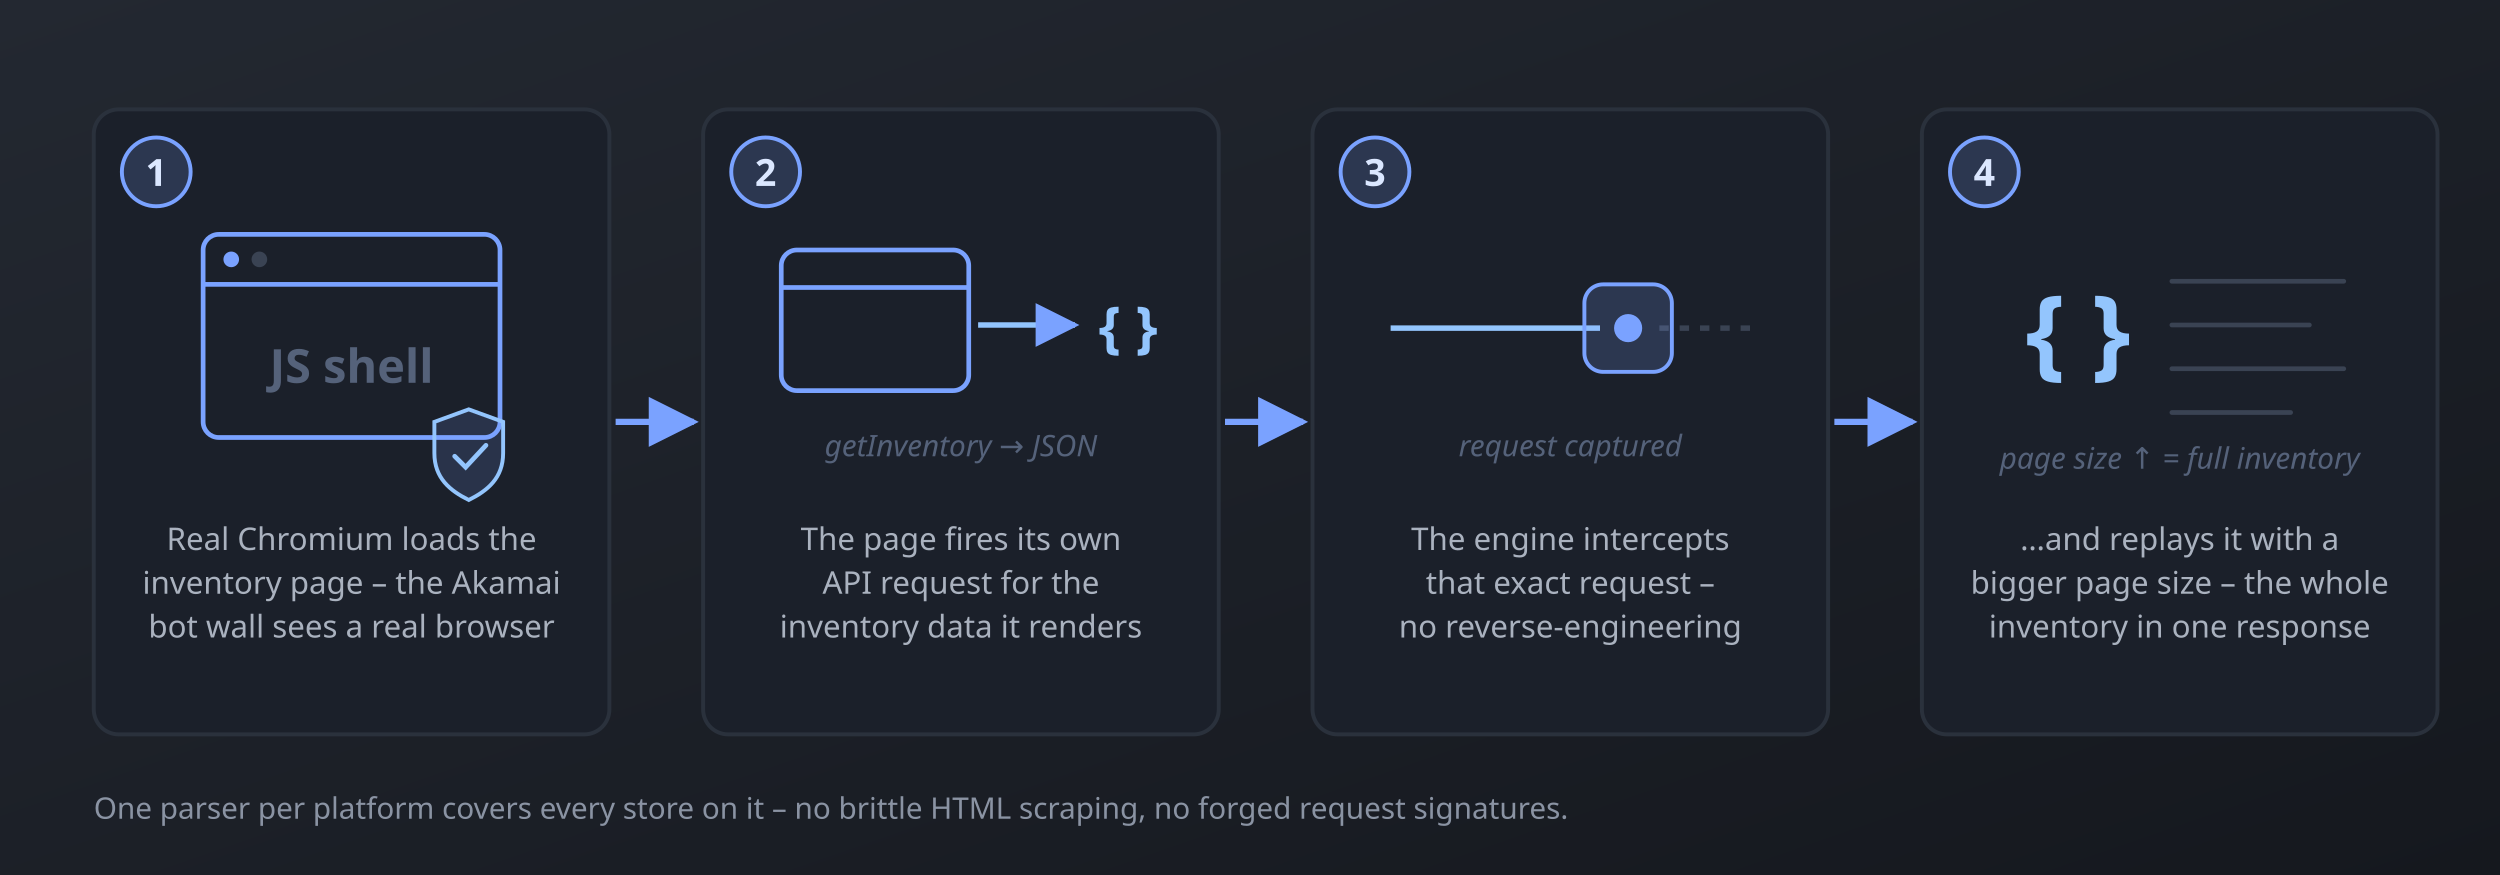
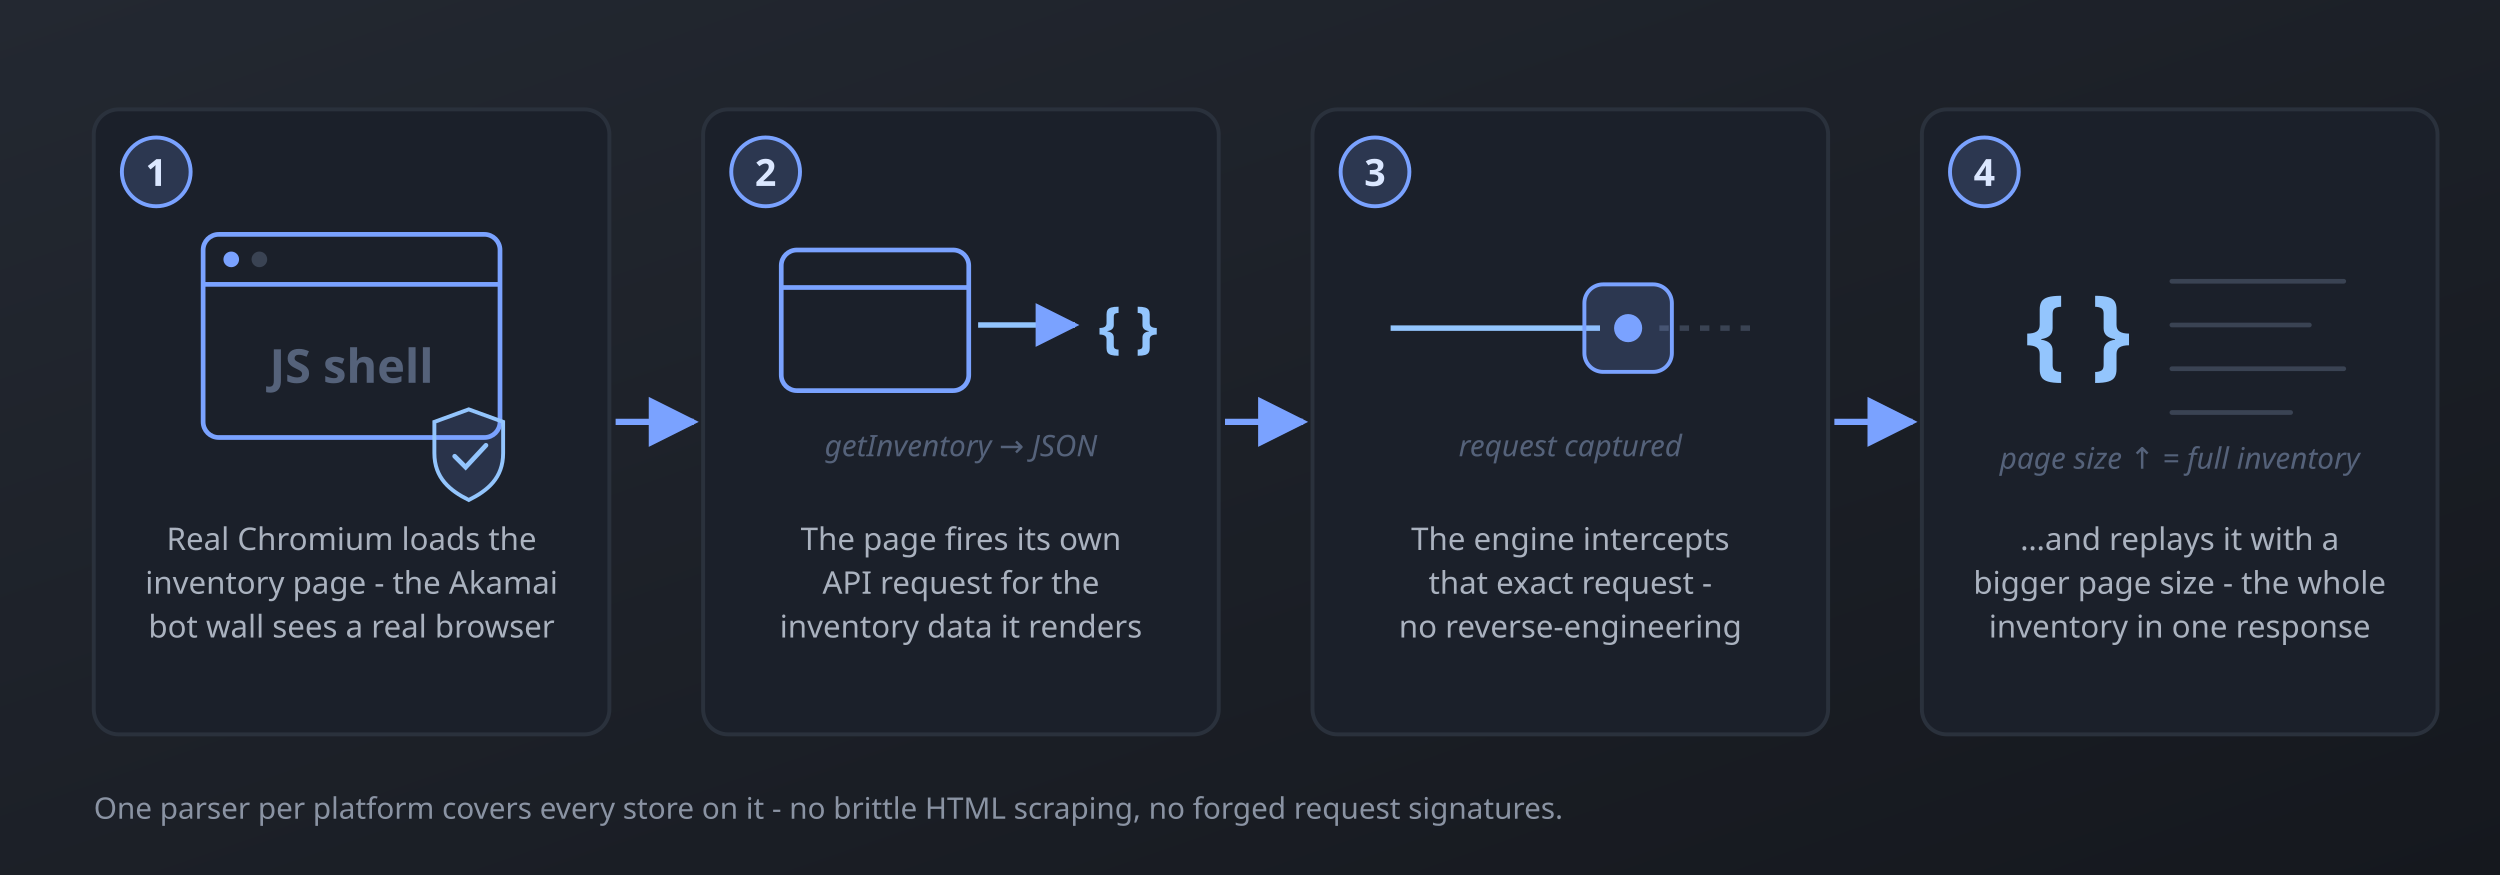
<svg xmlns="http://www.w3.org/2000/svg" viewBox="0 0 1600 560" role="img" aria-label="Four-step diagram of the intercept-and-replay scraping pattern" font-family="ui-sans-serif, system-ui, sans-serif">
  <defs>
    <linearGradient id="bg2" x1="0" y1="0" x2="1" y2="1">
      <stop offset="0" stop-color="#232831" />
      <stop offset="1" stop-color="#15181e" />
    </linearGradient>
    <marker id="arr2" viewBox="0 0 10 10" refX="9" refY="5" markerWidth="8" markerHeight="8" orient="auto-start-reverse">
      <path d="M0 0 L10 5 L0 10 z" fill="#7aa2ff" />
    </marker>
  </defs>
  <rect width="1600" height="560" fill="url(#bg2)" />
  <g fill="#1b202a" stroke="#2a313c" stroke-width="2.5">
    <rect x="60" y="70" width="330" height="400" rx="16" />
    <rect x="450" y="70" width="330" height="400" rx="16" />
    <rect x="840" y="70" width="330" height="400" rx="16" />
    <rect x="1230" y="70" width="330" height="400" rx="16" />
  </g>
  <g>
    <circle cx="100" cy="110" r="22" fill="rgb(122 162 255 / 0.18)" stroke="#7aa2ff" stroke-width="2.5" />
    <circle cx="490" cy="110" r="22" fill="rgb(122 162 255 / 0.18)" stroke="#7aa2ff" stroke-width="2.5" />
    <circle cx="880" cy="110" r="22" fill="rgb(122 162 255 / 0.18)" stroke="#7aa2ff" stroke-width="2.5" />
    <circle cx="1270" cy="110" r="22" fill="rgb(122 162 255 / 0.18)" stroke="#7aa2ff" stroke-width="2.5" />
    <g fill="#dbe7ff" font-size="24" font-weight="700" text-anchor="middle">
      <text x="100" y="119">1</text>
      <text x="490" y="119">2</text>
      <text x="880" y="119">3</text>
      <text x="1270" y="119">4</text>
    </g>
  </g>
  <g stroke="#7aa2ff" stroke-width="4" fill="none">
    <path d="M394 270 L444 270" marker-end="url(#arr2)" />
    <path d="M784 270 L834 270" marker-end="url(#arr2)" />
    <path d="M1174 270 L1224 270" marker-end="url(#arr2)" />
  </g>
  <rect x="130" y="150" width="190" height="130" rx="10" fill="none" stroke="#7aa2ff" stroke-width="3" />
  <line x1="130" y1="182" x2="320" y2="182" stroke="#7aa2ff" stroke-width="3" />
  <circle cx="148" cy="166" r="5" fill="#7aa2ff" />
  <circle cx="166" cy="166" r="5" fill="#3a4353" />
  <text x="225" y="245" text-anchor="middle" fill="#55627a" font-size="30" font-weight="700">JS shell</text>
  <path d="M300 262 l22 8 v20 c0 16 -10 24 -22 30 c-12 -6 -22 -14 -22 -30 v-20 z" fill="rgb(122 162 255 / 0.15)" stroke="#93c5fd" stroke-width="2.5" />
  <path d="M291 292 l7 7 l13 -14" stroke="#93c5fd" stroke-width="3" fill="none" stroke-linecap="round" />
  <g fill="#aab2bf" font-size="20" text-anchor="middle">
    <text x="225" y="352">Real Chromium loads the</text>
-     <text x="225" y="380">inventory page – the Akamai</text>
+     <text x="225" y="380">inventory page - the Akamai</text>
    <text x="225" y="408">bot wall sees a real browser</text>
  </g>
  <rect x="500" y="160" width="120" height="90" rx="10" fill="none" stroke="#7aa2ff" stroke-width="3" />
  <line x1="500" y1="184" x2="620" y2="184" stroke="#7aa2ff" stroke-width="3" />
  <path d="M626 208 L688 208" stroke="#93c5fd" stroke-width="3.5" marker-end="url(#arr2)" />
  <text x="722" y="222" text-anchor="middle" fill="#93c5fd" font-size="36" font-weight="700">{ }</text>
  <text x="615" y="292" text-anchor="middle" fill="#55627a" font-size="19" font-style="italic">getInventory → JSON</text>
  <g fill="#aab2bf" font-size="20" text-anchor="middle">
    <text x="615" y="352">The page fires its own</text>
    <text x="615" y="380">API request for the</text>
    <text x="615" y="408">inventory data it renders</text>
  </g>
  <path d="M890 210 L1024 210" stroke="#93c5fd" stroke-width="3.5" />
  <path d="M1062 210 L1120 210" stroke="#3a4353" stroke-width="3.5" stroke-dasharray="6 7" />
  <rect x="1014" y="182" width="56" height="56" rx="12" fill="rgb(122 162 255 / 0.18)" stroke="#7aa2ff" stroke-width="2.5" />
  <circle cx="1042" cy="210" r="9" fill="#7aa2ff" />
  <text x="1005" y="292" text-anchor="middle" fill="#55627a" font-size="19" font-style="italic">request captured</text>
  <g fill="#aab2bf" font-size="20" text-anchor="middle">
    <text x="1005" y="352">The engine intercepts</text>
-     <text x="1005" y="380">that exact request –</text>
+     <text x="1005" y="380">that exact request -</text>
    <text x="1005" y="408">no reverse-engineering</text>
  </g>
  <text x="1330" y="235" text-anchor="middle" fill="#93c5fd" font-size="64" font-weight="700">{ }</text>
  <g stroke="#3a4353" stroke-width="3" stroke-linecap="round">
    <line x1="1390" y1="180" x2="1500" y2="180" />
    <line x1="1390" y1="208" x2="1478" y2="208" />
    <line x1="1390" y1="236" x2="1500" y2="236" />
    <line x1="1390" y1="264" x2="1466" y2="264" />
  </g>
  <text x="1395" y="300" text-anchor="middle" fill="#55627a" font-size="19" font-style="italic">page size ↑ = full inventory</text>
  <g fill="#aab2bf" font-size="20" text-anchor="middle">
    <text x="1395" y="352">…and replays it with a</text>
-     <text x="1395" y="380">bigger page size – the whole</text>
+     <text x="1395" y="380">bigger page size - the whole</text>
    <text x="1395" y="408">inventory in one response</text>
  </g>
-   <text x="60" y="524" fill="#8a93a3" font-size="19">One parser per platform covers every store on it – no brittle HTML scraping, no forged request signatures.</text>
+   <text x="60" y="524" fill="#8a93a3" font-size="19">One parser per platform covers every store on it - no brittle HTML scraping, no forged request signatures.</text>
</svg>
